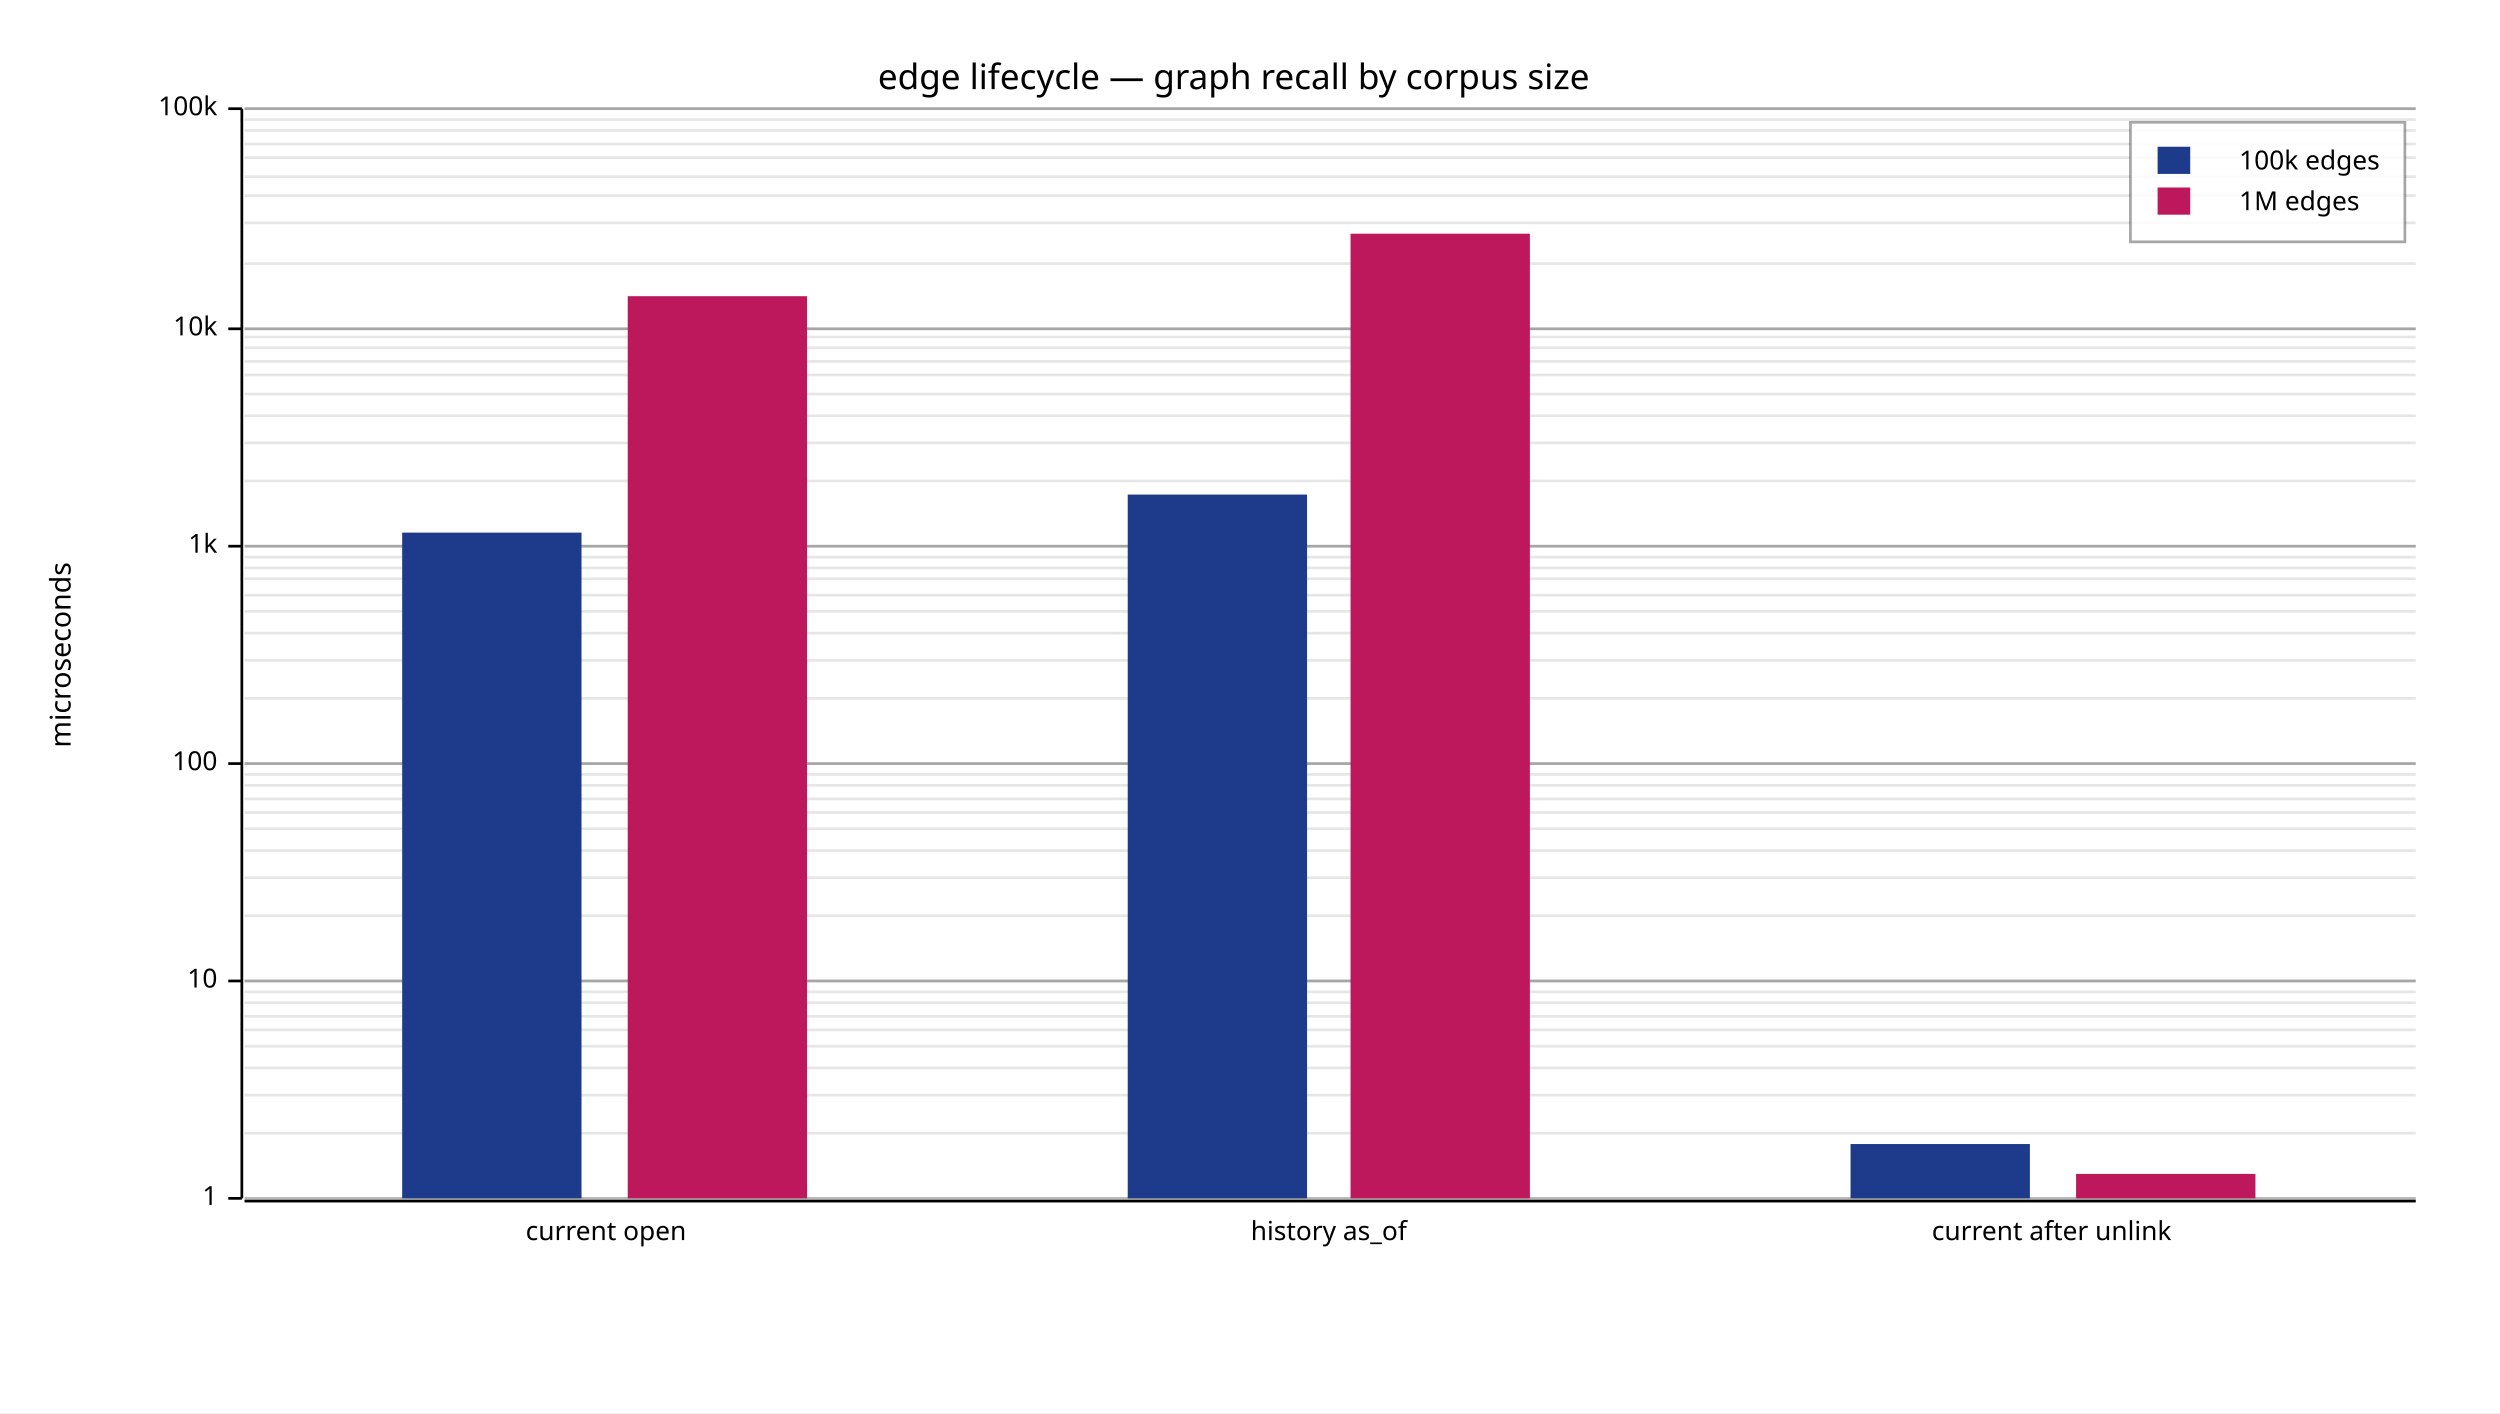
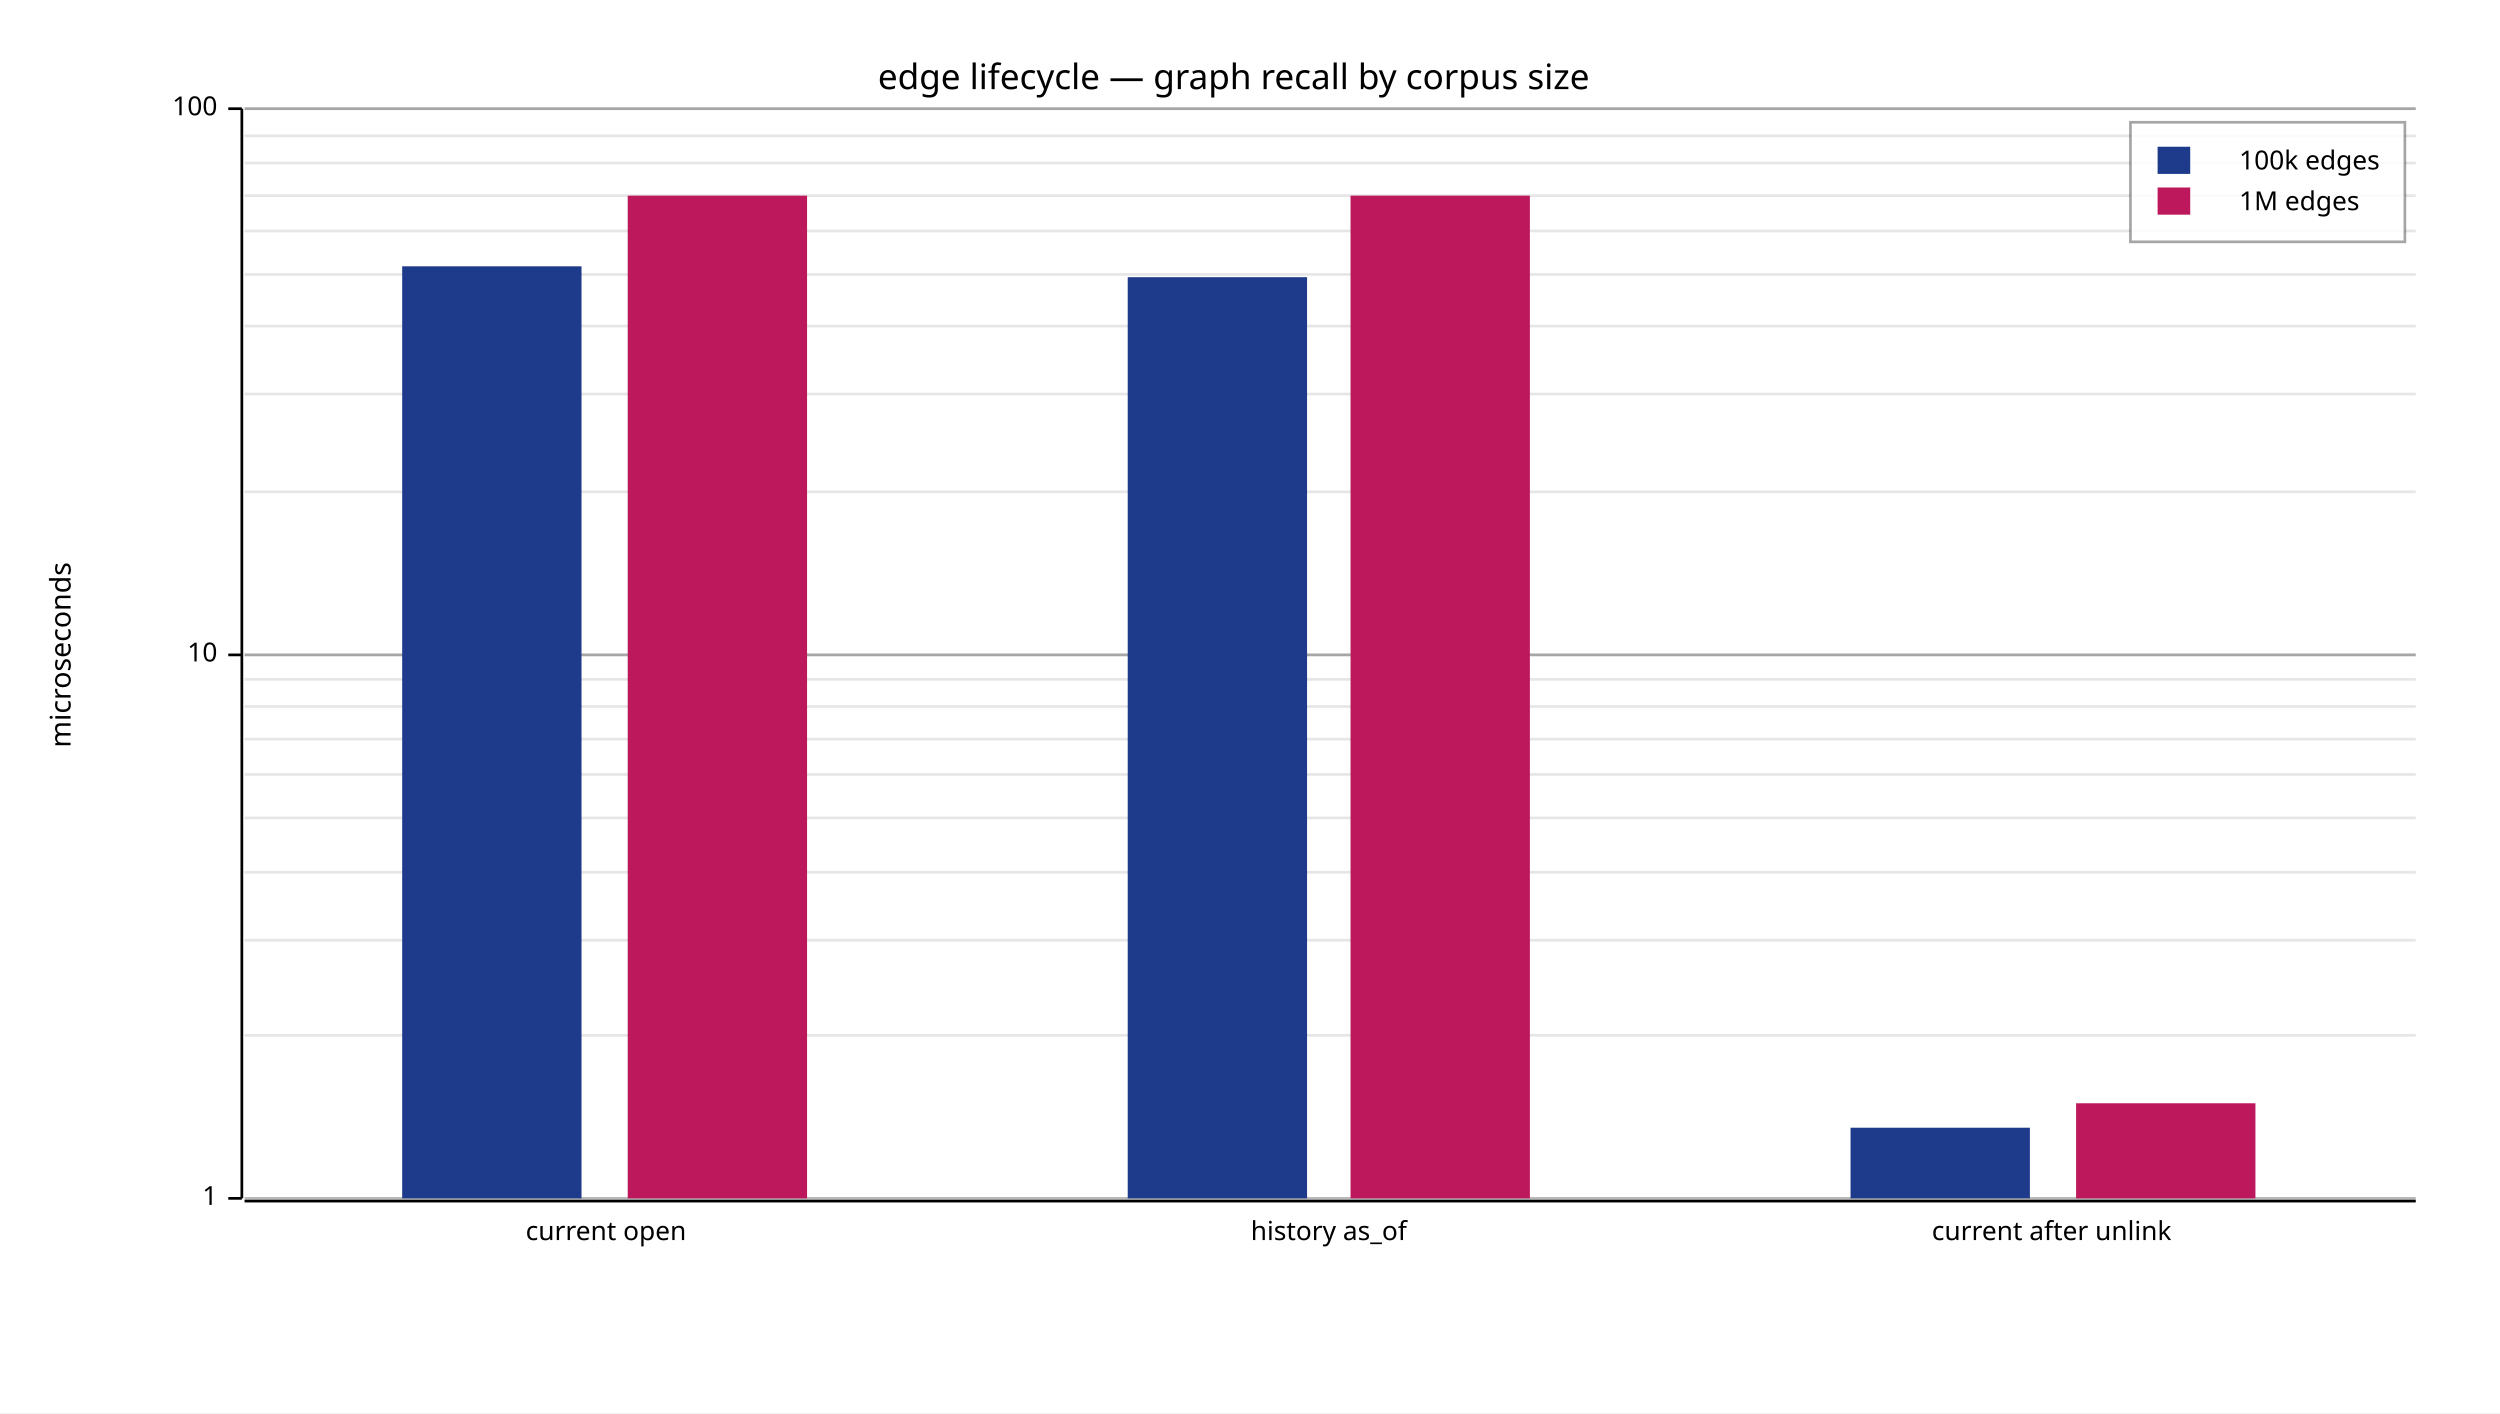
<svg xmlns="http://www.w3.org/2000/svg" width="920" height="520" viewBox="0 0 920 520">
  <rect x="0" y="0" width="920" height="520" opacity="1" fill="#FFFFFF" stroke="none" />
  <text x="454" y="23" dy="0.76em" text-anchor="middle" font-family="sans-serif" font-size="12.903" opacity="1" fill="#000000">
edge lifecycle — graph recall by corpus size
</text>
  <line opacity="0.1" stroke="#000000" stroke-width="1" x1="90" y1="441" x2="889" y2="441" />
-   <line opacity="0.1" stroke="#000000" stroke-width="1" x1="90" y1="417" x2="889" y2="417" />
-   <line opacity="0.1" stroke="#000000" stroke-width="1" x1="90" y1="403" x2="889" y2="403" />
-   <line opacity="0.1" stroke="#000000" stroke-width="1" x1="90" y1="393" x2="889" y2="393" />
-   <line opacity="0.1" stroke="#000000" stroke-width="1" x1="90" y1="385" x2="889" y2="385" />
-   <line opacity="0.1" stroke="#000000" stroke-width="1" x1="90" y1="379" x2="889" y2="379" />
-   <line opacity="0.1" stroke="#000000" stroke-width="1" x1="90" y1="374" x2="889" y2="374" />
-   <line opacity="0.1" stroke="#000000" stroke-width="1" x1="90" y1="369" x2="889" y2="369" />
-   <line opacity="0.1" stroke="#000000" stroke-width="1" x1="90" y1="365" x2="889" y2="365" />
-   <line opacity="0.1" stroke="#000000" stroke-width="1" x1="90" y1="361" x2="889" y2="361" />
-   <line opacity="0.1" stroke="#000000" stroke-width="1" x1="90" y1="361" x2="889" y2="361" />
-   <line opacity="0.1" stroke="#000000" stroke-width="1" x1="90" y1="337" x2="889" y2="337" />
-   <line opacity="0.1" stroke="#000000" stroke-width="1" x1="90" y1="323" x2="889" y2="323" />
-   <line opacity="0.1" stroke="#000000" stroke-width="1" x1="90" y1="313" x2="889" y2="313" />
-   <line opacity="0.1" stroke="#000000" stroke-width="1" x1="90" y1="305" x2="889" y2="305" />
-   <line opacity="0.1" stroke="#000000" stroke-width="1" x1="90" y1="299" x2="889" y2="299" />
-   <line opacity="0.1" stroke="#000000" stroke-width="1" x1="90" y1="294" x2="889" y2="294" />
-   <line opacity="0.1" stroke="#000000" stroke-width="1" x1="90" y1="289" x2="889" y2="289" />
+   <line opacity="0.1" stroke="#000000" stroke-width="1" x1="90" y1="381" x2="889" y2="381" />
+   <line opacity="0.1" stroke="#000000" stroke-width="1" x1="90" y1="346" x2="889" y2="346" />
+   <line opacity="0.1" stroke="#000000" stroke-width="1" x1="90" y1="321" x2="889" y2="321" />
+   <line opacity="0.1" stroke="#000000" stroke-width="1" x1="90" y1="301" x2="889" y2="301" />
  <line opacity="0.1" stroke="#000000" stroke-width="1" x1="90" y1="285" x2="889" y2="285" />
-   <line opacity="0.1" stroke="#000000" stroke-width="1" x1="90" y1="281" x2="889" y2="281" />
-   <line opacity="0.1" stroke="#000000" stroke-width="1" x1="90" y1="281" x2="889" y2="281" />
-   <line opacity="0.1" stroke="#000000" stroke-width="1" x1="90" y1="257" x2="889" y2="257" />
-   <line opacity="0.1" stroke="#000000" stroke-width="1" x1="90" y1="243" x2="889" y2="243" />
-   <line opacity="0.1" stroke="#000000" stroke-width="1" x1="90" y1="233" x2="889" y2="233" />
-   <line opacity="0.1" stroke="#000000" stroke-width="1" x1="90" y1="225" x2="889" y2="225" />
-   <line opacity="0.1" stroke="#000000" stroke-width="1" x1="90" y1="219" x2="889" y2="219" />
-   <line opacity="0.1" stroke="#000000" stroke-width="1" x1="90" y1="213" x2="889" y2="213" />
-   <line opacity="0.1" stroke="#000000" stroke-width="1" x1="90" y1="209" x2="889" y2="209" />
-   <line opacity="0.1" stroke="#000000" stroke-width="1" x1="90" y1="205" x2="889" y2="205" />
-   <line opacity="0.1" stroke="#000000" stroke-width="1" x1="90" y1="201" x2="889" y2="201" />
-   <line opacity="0.1" stroke="#000000" stroke-width="1" x1="90" y1="201" x2="889" y2="201" />
-   <line opacity="0.1" stroke="#000000" stroke-width="1" x1="90" y1="177" x2="889" y2="177" />
-   <line opacity="0.1" stroke="#000000" stroke-width="1" x1="90" y1="163" x2="889" y2="163" />
-   <line opacity="0.1" stroke="#000000" stroke-width="1" x1="90" y1="153" x2="889" y2="153" />
+   <line opacity="0.1" stroke="#000000" stroke-width="1" x1="90" y1="272" x2="889" y2="272" />
+   <line opacity="0.1" stroke="#000000" stroke-width="1" x1="90" y1="260" x2="889" y2="260" />
+   <line opacity="0.1" stroke="#000000" stroke-width="1" x1="90" y1="250" x2="889" y2="250" />
+   <line opacity="0.1" stroke="#000000" stroke-width="1" x1="90" y1="241" x2="889" y2="241" />
+   <line opacity="0.1" stroke="#000000" stroke-width="1" x1="90" y1="241" x2="889" y2="241" />
+   <line opacity="0.1" stroke="#000000" stroke-width="1" x1="90" y1="181" x2="889" y2="181" />
  <line opacity="0.1" stroke="#000000" stroke-width="1" x1="90" y1="145" x2="889" y2="145" />
-   <line opacity="0.1" stroke="#000000" stroke-width="1" x1="90" y1="138" x2="889" y2="138" />
-   <line opacity="0.1" stroke="#000000" stroke-width="1" x1="90" y1="133" x2="889" y2="133" />
-   <line opacity="0.1" stroke="#000000" stroke-width="1" x1="90" y1="128" x2="889" y2="128" />
-   <line opacity="0.1" stroke="#000000" stroke-width="1" x1="90" y1="124" x2="889" y2="124" />
-   <line opacity="0.1" stroke="#000000" stroke-width="1" x1="90" y1="121" x2="889" y2="121" />
-   <line opacity="0.1" stroke="#000000" stroke-width="1" x1="90" y1="121" x2="889" y2="121" />
-   <line opacity="0.1" stroke="#000000" stroke-width="1" x1="90" y1="97" x2="889" y2="97" />
-   <line opacity="0.1" stroke="#000000" stroke-width="1" x1="90" y1="82" x2="889" y2="82" />
+   <line opacity="0.1" stroke="#000000" stroke-width="1" x1="90" y1="120" x2="889" y2="120" />
+   <line opacity="0.1" stroke="#000000" stroke-width="1" x1="90" y1="101" x2="889" y2="101" />
+   <line opacity="0.1" stroke="#000000" stroke-width="1" x1="90" y1="85" x2="889" y2="85" />
  <line opacity="0.1" stroke="#000000" stroke-width="1" x1="90" y1="72" x2="889" y2="72" />
-   <line opacity="0.1" stroke="#000000" stroke-width="1" x1="90" y1="65" x2="889" y2="65" />
-   <line opacity="0.1" stroke="#000000" stroke-width="1" x1="90" y1="58" x2="889" y2="58" />
-   <line opacity="0.1" stroke="#000000" stroke-width="1" x1="90" y1="53" x2="889" y2="53" />
-   <line opacity="0.1" stroke="#000000" stroke-width="1" x1="90" y1="48" x2="889" y2="48" />
-   <line opacity="0.1" stroke="#000000" stroke-width="1" x1="90" y1="44" x2="889" y2="44" />
+   <line opacity="0.1" stroke="#000000" stroke-width="1" x1="90" y1="60" x2="889" y2="60" />
+   <line opacity="0.1" stroke="#000000" stroke-width="1" x1="90" y1="50" x2="889" y2="50" />
  <line opacity="0.1" stroke="#000000" stroke-width="1" x1="90" y1="40" x2="889" y2="40" />
  <line opacity="0.1" stroke="#000000" stroke-width="1" x1="90" y1="40" x2="889" y2="40" />
  <text x="18" y="241" dy="0.76em" text-anchor="middle" font-family="sans-serif" font-size="10.484" opacity="1" fill="#000000" transform="rotate(270, 18, 241)">
microseconds
</text>
  <line opacity="0.2" stroke="#000000" stroke-width="1" x1="90" y1="441" x2="889" y2="441" />
-   <line opacity="0.2" stroke="#000000" stroke-width="1" x1="90" y1="361" x2="889" y2="361" />
-   <line opacity="0.2" stroke="#000000" stroke-width="1" x1="90" y1="281" x2="889" y2="281" />
-   <line opacity="0.2" stroke="#000000" stroke-width="1" x1="90" y1="201" x2="889" y2="201" />
-   <line opacity="0.2" stroke="#000000" stroke-width="1" x1="90" y1="121" x2="889" y2="121" />
+   <line opacity="0.2" stroke="#000000" stroke-width="1" x1="90" y1="241" x2="889" y2="241" />
  <line opacity="0.2" stroke="#000000" stroke-width="1" x1="90" y1="40" x2="889" y2="40" />
  <polyline fill="none" opacity="1" stroke="#000000" stroke-width="1" points="89,40 89,441 " />
  <text x="80" y="441" dy="0.5ex" text-anchor="end" font-family="sans-serif" font-size="9.677" opacity="1" fill="#000000">
1
</text>
  <polyline fill="none" opacity="1" stroke="#000000" stroke-width="1" points="84,441 89,441 " />
-   <text x="80" y="361" dy="0.5ex" text-anchor="end" font-family="sans-serif" font-size="9.677" opacity="1" fill="#000000">
+   <text x="80" y="241" dy="0.5ex" text-anchor="end" font-family="sans-serif" font-size="9.677" opacity="1" fill="#000000">
10
</text>
-   <polyline fill="none" opacity="1" stroke="#000000" stroke-width="1" points="84,361 89,361 " />
-   <text x="80" y="281" dy="0.5ex" text-anchor="end" font-family="sans-serif" font-size="9.677" opacity="1" fill="#000000">
+   <polyline fill="none" opacity="1" stroke="#000000" stroke-width="1" points="84,241 89,241 " />
+   <text x="80" y="40" dy="0.5ex" text-anchor="end" font-family="sans-serif" font-size="9.677" opacity="1" fill="#000000">
100
- </text>
-   <polyline fill="none" opacity="1" stroke="#000000" stroke-width="1" points="84,281 89,281 " />
-   <text x="80" y="201" dy="0.5ex" text-anchor="end" font-family="sans-serif" font-size="9.677" opacity="1" fill="#000000">
- 1k
- </text>
-   <polyline fill="none" opacity="1" stroke="#000000" stroke-width="1" points="84,201 89,201 " />
-   <text x="80" y="121" dy="0.5ex" text-anchor="end" font-family="sans-serif" font-size="9.677" opacity="1" fill="#000000">
- 10k
- </text>
-   <polyline fill="none" opacity="1" stroke="#000000" stroke-width="1" points="84,121 89,121 " />
-   <text x="80" y="40" dy="0.5ex" text-anchor="end" font-family="sans-serif" font-size="9.677" opacity="1" fill="#000000">
- 100k
</text>
  <polyline fill="none" opacity="1" stroke="#000000" stroke-width="1" points="84,40 89,40 " />
  <polyline fill="none" opacity="1" stroke="#000000" stroke-width="1" points="90,442 889,442 " />
-   <rect x="148" y="196" width="66" height="245" opacity="1" fill="#1E3A8A" stroke="none" />
-   <rect x="415" y="182" width="66" height="259" opacity="1" fill="#1E3A8A" stroke="none" />
-   <rect x="681" y="421" width="66" height="20" opacity="1" fill="#1E3A8A" stroke="none" />
-   <rect x="231" y="109" width="66" height="332" opacity="1" fill="#BE185D" stroke="none" />
-   <rect x="497" y="86" width="66" height="355" opacity="1" fill="#BE185D" stroke="none" />
-   <rect x="764" y="432" width="66" height="9" opacity="1" fill="#BE185D" stroke="none" />
+   <rect x="148" y="98" width="66" height="343" opacity="1" fill="#1E3A8A" stroke="none" />
+   <rect x="415" y="102" width="66" height="339" opacity="1" fill="#1E3A8A" stroke="none" />
+   <rect x="681" y="415" width="66" height="26" opacity="1" fill="#1E3A8A" stroke="none" />
+   <rect x="231" y="72" width="66" height="369" opacity="1" fill="#BE185D" stroke="none" />
+   <rect x="497" y="72" width="66" height="369" opacity="1" fill="#BE185D" stroke="none" />
+   <rect x="764" y="406" width="66" height="35" opacity="1" fill="#BE185D" stroke="none" />
  <rect x="784" y="45" width="101" height="44" opacity="0.85" fill="#FFFFFF" stroke="none" />
  <rect x="784" y="45" width="101" height="44" opacity="0.35" fill="none" stroke="#000000" />
  <text x="824" y="55" dy="0.76em" text-anchor="start" font-family="sans-serif" font-size="9.677" opacity="1" fill="#000000">
100k edges
</text>
  <text x="824" y="70" dy="0.76em" text-anchor="start" font-family="sans-serif" font-size="9.677" opacity="1" fill="#000000">
1M edges
</text>
  <rect x="794" y="54" width="12" height="10" opacity="1" fill="#1E3A8A" stroke="none" />
  <rect x="794" y="69" width="12" height="10" opacity="1" fill="#BE185D" stroke="none" />
  <text x="223" y="449" dy="0.76em" text-anchor="middle" font-family="sans-serif" font-size="9.677" opacity="1" fill="#000000">
current open
</text>
  <text x="489" y="449" dy="0.76em" text-anchor="middle" font-family="sans-serif" font-size="9.677" opacity="1" fill="#000000">
history as_of
</text>
  <text x="755" y="449" dy="0.76em" text-anchor="middle" font-family="sans-serif" font-size="9.677" opacity="1" fill="#000000">
current after unlink
</text>
</svg>
